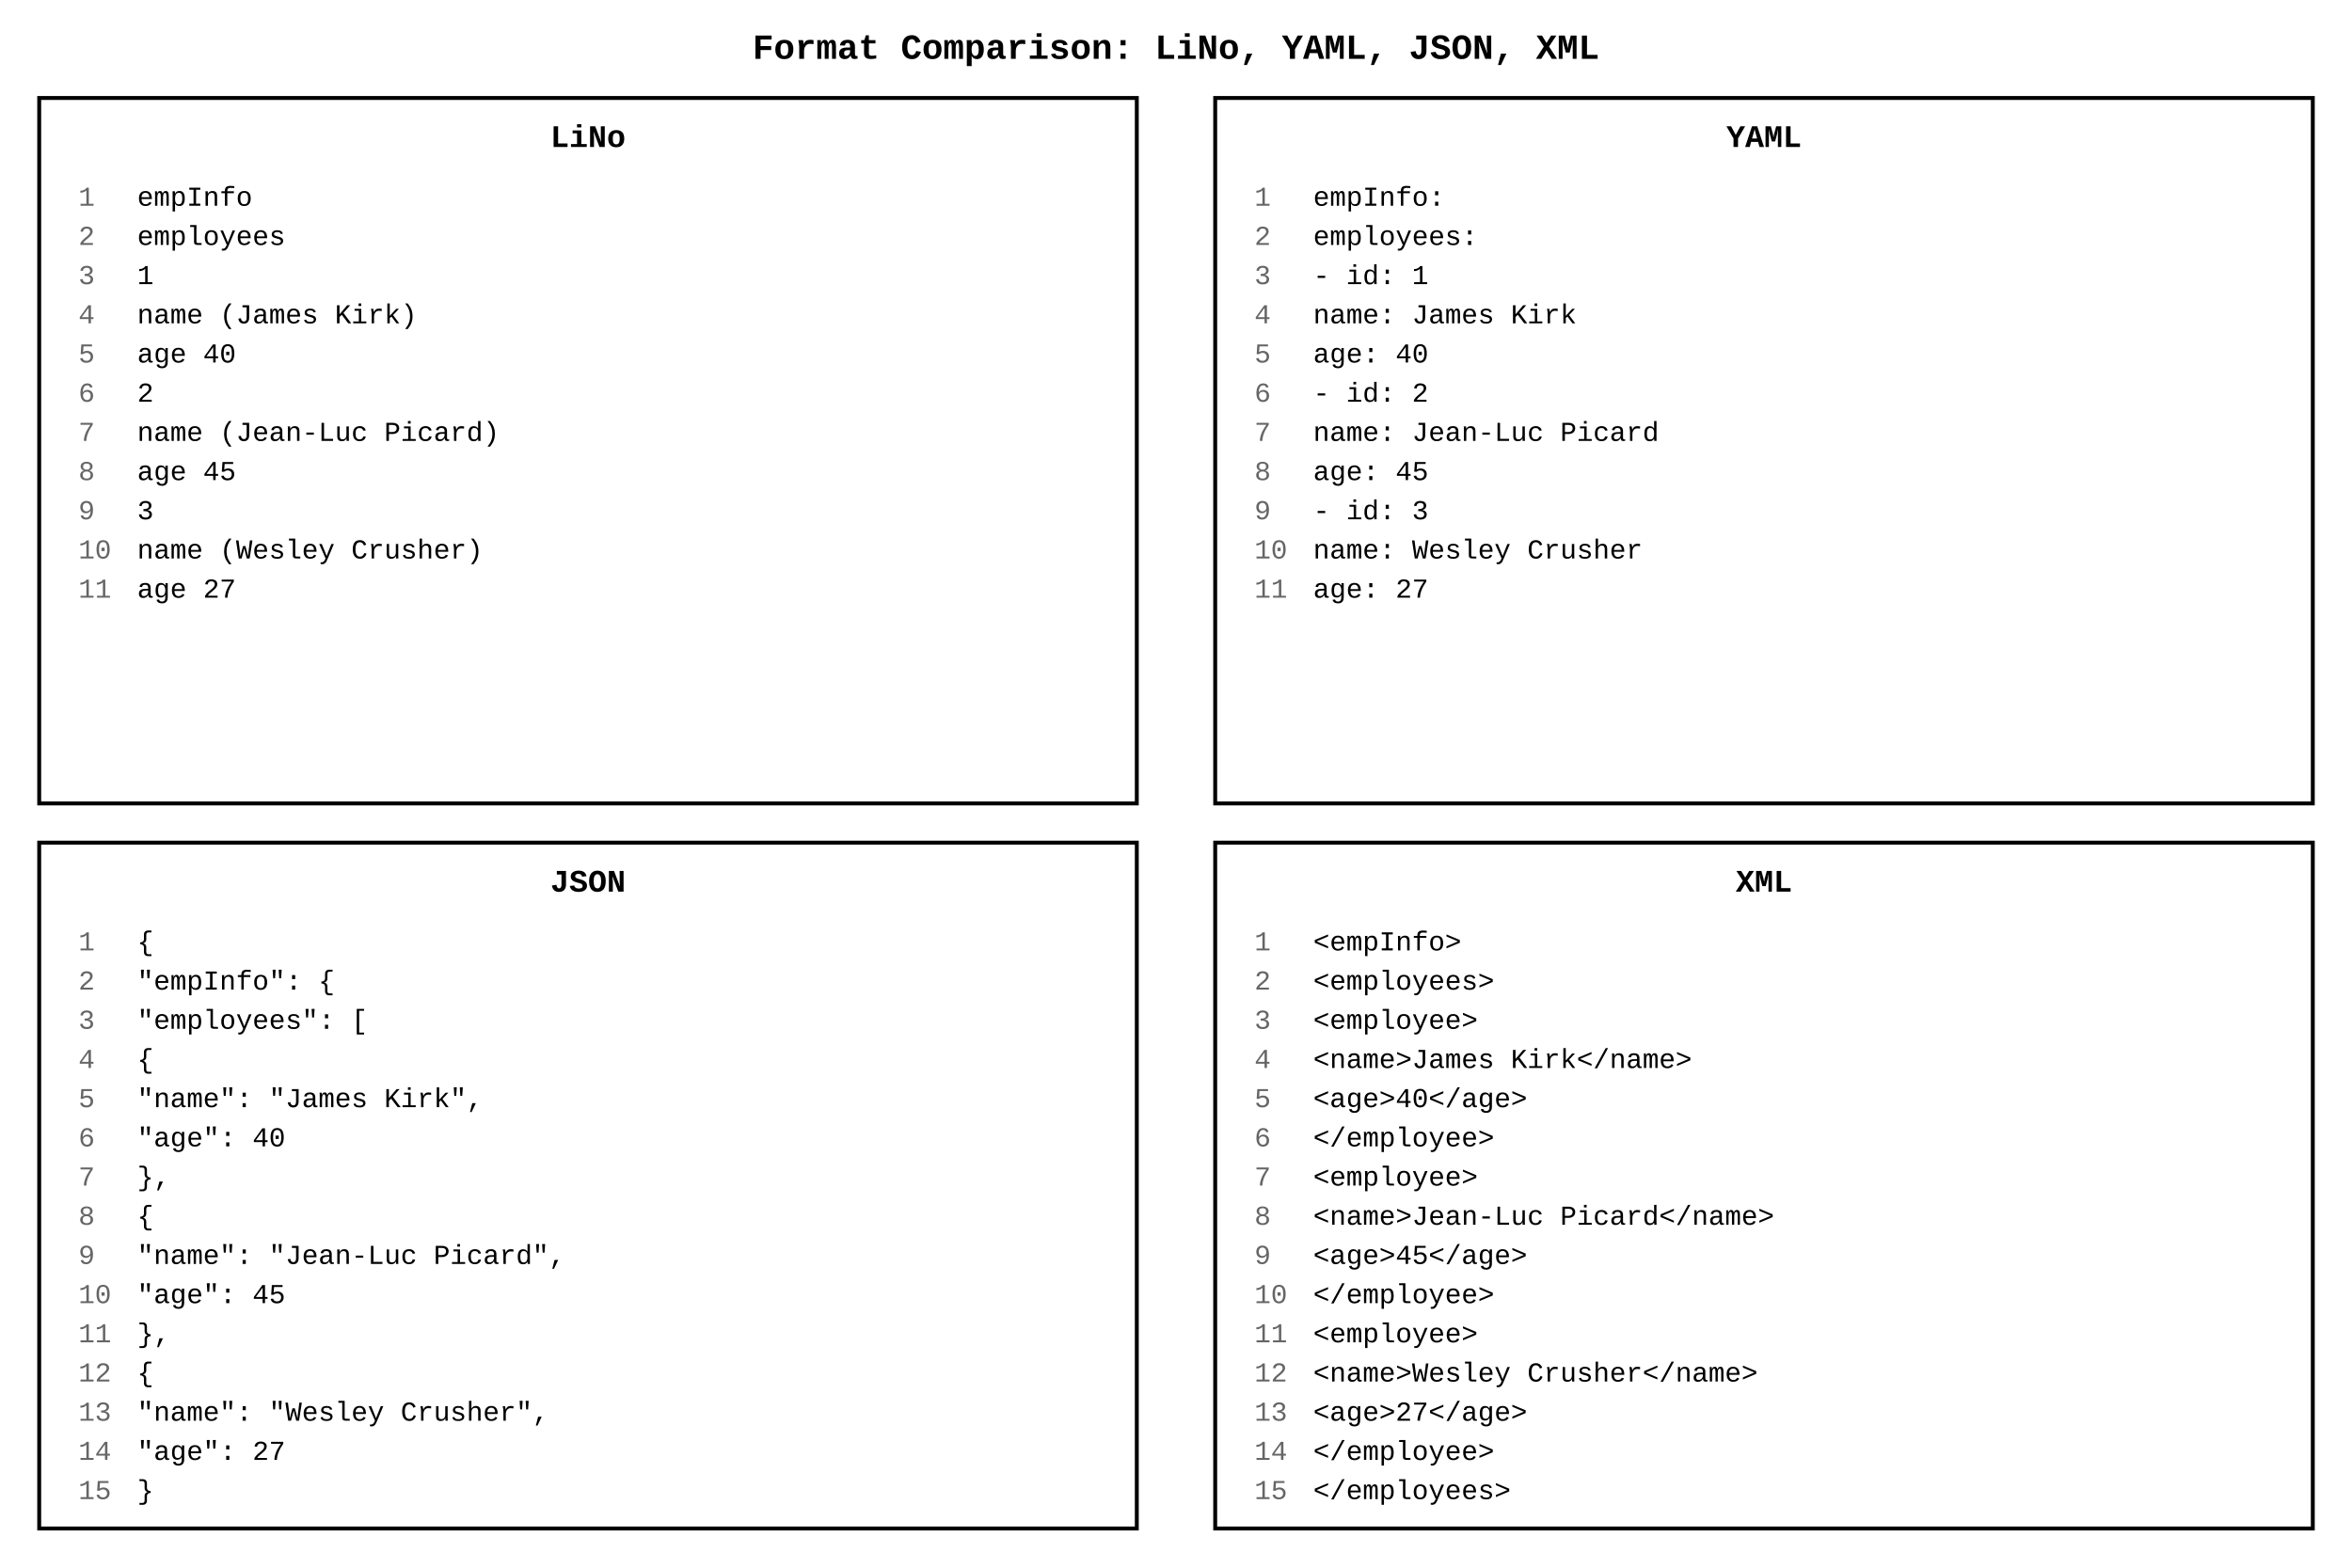
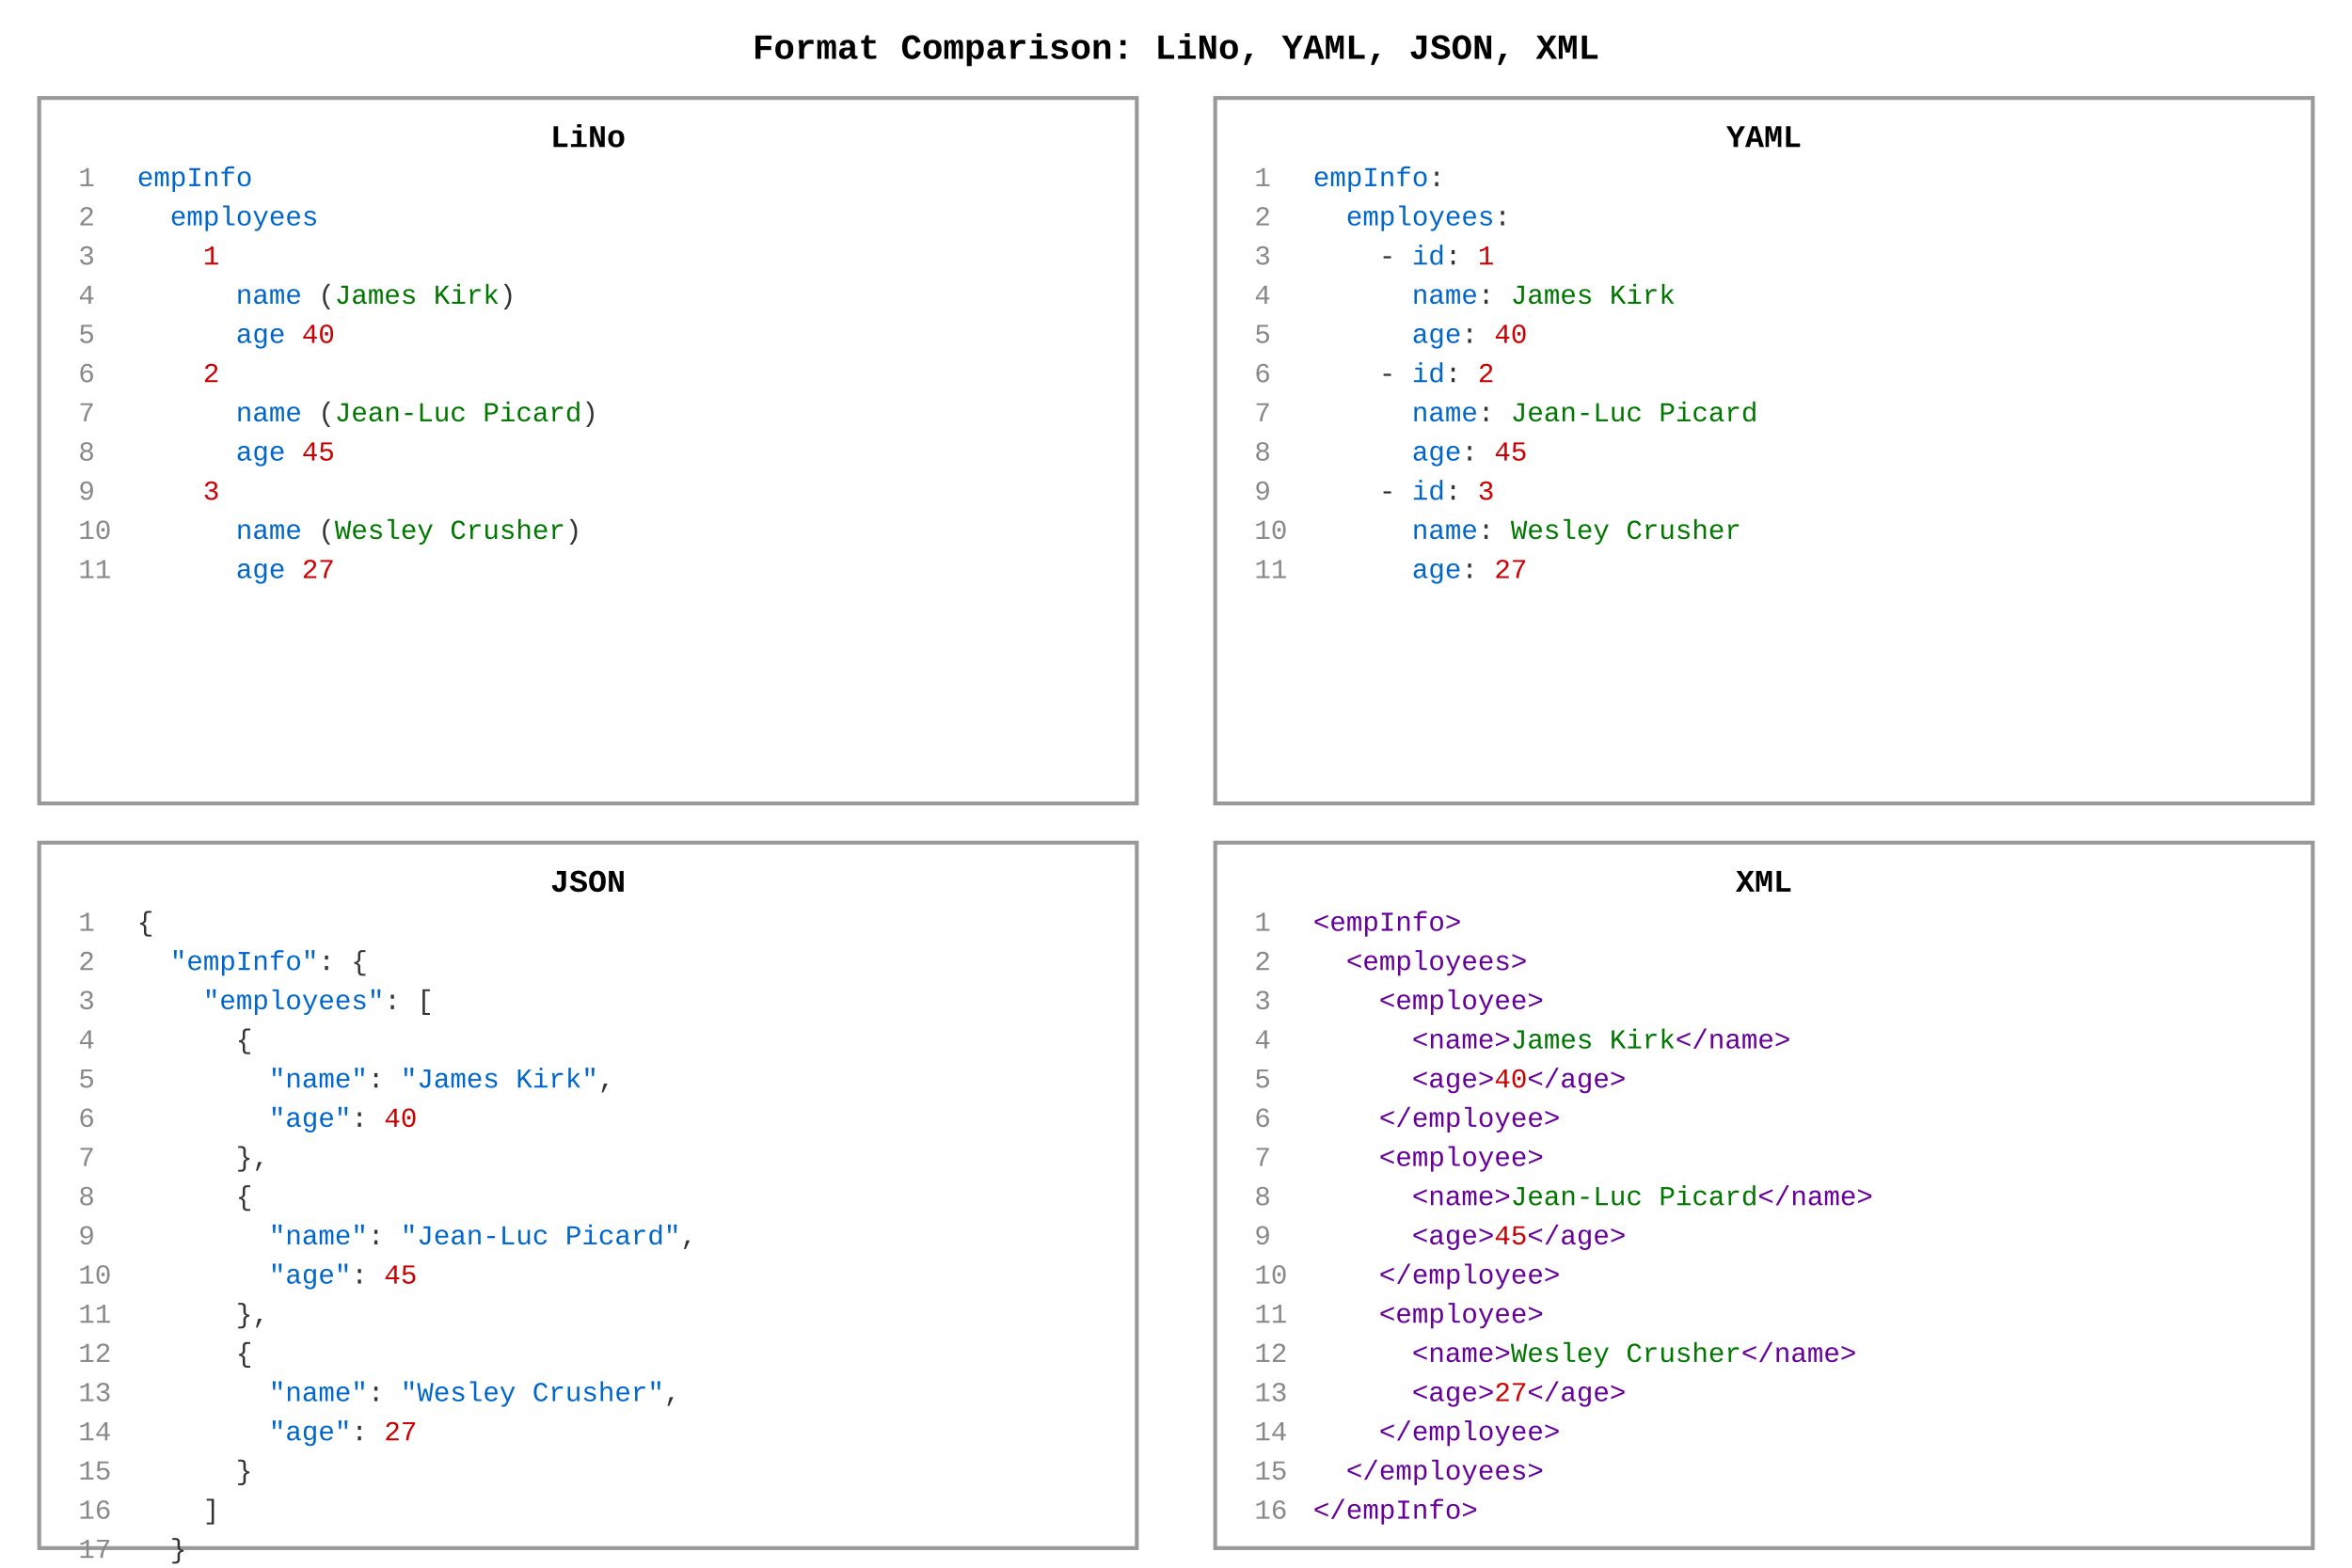
<svg xmlns="http://www.w3.org/2000/svg" viewBox="0 0 1200 800" style="font-family: 'Courier New', monospace; font-size: 14px;">
  <defs>
    <style>
-       .title { font-size: 18px; font-weight: bold; }
-       .format-title { font-size: 16px; font-weight: bold; }
-       .line-number { fill: #666; }
-       .code-text { fill: #000; }
-       .border { fill: none; stroke: #000; stroke-width: 2; }
+       .title { font-size: 18px; font-weight: bold; fill: #000000; }
+       .format-title { font-size: 16px; font-weight: bold; fill: #000000; }
+       .line-number { fill: #888888; }
+       .border { fill: none; stroke: #999999; stroke-width: 2; }
+       .bg { fill: transparent; }
    </style>
  </defs>
+   <rect x="0" y="0" width="1200" height="800" class="bg" />
  <text x="600" y="30" text-anchor="middle" class="title">Format Comparison: LiNo, YAML, JSON, XML</text>
  <rect x="20" y="50" width="560" height="360" class="border" />
  <text x="300" y="75" text-anchor="middle" class="format-title">LiNo</text>
-   <text x="40" y="105" class="line-number">1</text>
-   <text x="70" y="105" class="code-text">empInfo</text>
-   <text x="40" y="125" class="line-number">2</text>
-   <text x="70" y="125" class="code-text">  employees</text>
-   <text x="40" y="145" class="line-number">3</text>
-   <text x="70" y="145" class="code-text">    1</text>
-   <text x="40" y="165" class="line-number">4</text>
-   <text x="70" y="165" class="code-text">      name (James Kirk)</text>
-   <text x="40" y="185" class="line-number">5</text>
-   <text x="70" y="185" class="code-text">      age 40</text>
-   <text x="40" y="205" class="line-number">6</text>
-   <text x="70" y="205" class="code-text">    2</text>
-   <text x="40" y="225" class="line-number">7</text>
-   <text x="70" y="225" class="code-text">      name (Jean-Luc Picard)</text>
-   <text x="40" y="245" class="line-number">8</text>
-   <text x="70" y="245" class="code-text">      age 45</text>
-   <text x="40" y="265" class="line-number">9</text>
-   <text x="70" y="265" class="code-text">    3</text>
-   <text x="40" y="285" class="line-number">10</text>
-   <text x="70" y="285" class="code-text">      name (Wesley Crusher)</text>
-   <text x="40" y="305" class="line-number">11</text>
-   <text x="70" y="305" class="code-text">      age 27</text>
+   <text class="line-number">
+     <tspan x="40" y="95">1</tspan>
+   </text>
+   <text xml:space="preserve">
+     <tspan x="70" y="95" fill="#0066cc">empInfo</tspan>
+   </text>
+   <text class="line-number">
+     <tspan x="40" y="115">2</tspan>
+   </text>
+   <text xml:space="preserve">
+     <tspan x="70" y="115" fill="#333333">  </tspan>
+     <tspan x="86.8" y="115" fill="#0066cc">employees</tspan>
+   </text>
+   <text class="line-number">
+     <tspan x="40" y="135">3</tspan>
+   </text>
+   <text xml:space="preserve">
+     <tspan x="70" y="135" fill="#333333">    </tspan>
+     <tspan x="103.6" y="135" fill="#cc0000">1</tspan>
+   </text>
+   <text class="line-number">
+     <tspan x="40" y="155">4</tspan>
+   </text>
+   <text xml:space="preserve">
+     <tspan x="70" y="155" fill="#333333">      </tspan>
+     <tspan x="120.4" y="155" fill="#0066cc">name</tspan>
+     <tspan x="154.0" y="155" fill="#333333"> </tspan>
+     <tspan x="162.4" y="155" fill="#333333">(</tspan>
+     <tspan x="170.8" y="155" fill="#007700">James Kirk</tspan>
+     <tspan x="254.8" y="155" fill="#333333">)</tspan>
+   </text>
+   <text class="line-number">
+     <tspan x="40" y="175">5</tspan>
+   </text>
+   <text xml:space="preserve">
+     <tspan x="70" y="175" fill="#333333">      </tspan>
+     <tspan x="120.4" y="175" fill="#0066cc">age</tspan>
+     <tspan x="145.6" y="175" fill="#333333"> </tspan>
+     <tspan x="154" y="175" fill="#cc0000">40</tspan>
+   </text>
+   <text class="line-number">
+     <tspan x="40" y="195">6</tspan>
+   </text>
+   <text xml:space="preserve">
+     <tspan x="70" y="195" fill="#333333">    </tspan>
+     <tspan x="103.6" y="195" fill="#cc0000">2</tspan>
+   </text>
+   <text class="line-number">
+     <tspan x="40" y="215">7</tspan>
+   </text>
+   <text xml:space="preserve">
+     <tspan x="70" y="215" fill="#333333">      </tspan>
+     <tspan x="120.4" y="215" fill="#0066cc">name</tspan>
+     <tspan x="154.0" y="215" fill="#333333"> </tspan>
+     <tspan x="162.4" y="215" fill="#333333">(</tspan>
+     <tspan x="170.8" y="215" fill="#007700">Jean-Luc Picard</tspan>
+     <tspan x="296.8" y="215" fill="#333333">)</tspan>
+   </text>
+   <text class="line-number">
+     <tspan x="40" y="235">8</tspan>
+   </text>
+   <text xml:space="preserve">
+     <tspan x="70" y="235" fill="#333333">      </tspan>
+     <tspan x="120.4" y="235" fill="#0066cc">age</tspan>
+     <tspan x="145.6" y="235" fill="#333333"> </tspan>
+     <tspan x="154" y="235" fill="#cc0000">45</tspan>
+   </text>
+   <text class="line-number">
+     <tspan x="40" y="255">9</tspan>
+   </text>
+   <text xml:space="preserve">
+     <tspan x="70" y="255" fill="#333333">    </tspan>
+     <tspan x="103.6" y="255" fill="#cc0000">3</tspan>
+   </text>
+   <text class="line-number">
+     <tspan x="40" y="275">10</tspan>
+   </text>
+   <text xml:space="preserve">
+     <tspan x="70" y="275" fill="#333333">      </tspan>
+     <tspan x="120.4" y="275" fill="#0066cc">name</tspan>
+     <tspan x="154.0" y="275" fill="#333333"> </tspan>
+     <tspan x="162.4" y="275" fill="#333333">(</tspan>
+     <tspan x="170.8" y="275" fill="#007700">Wesley Crusher</tspan>
+     <tspan x="288.4" y="275" fill="#333333">)</tspan>
+   </text>
+   <text class="line-number">
+     <tspan x="40" y="295">11</tspan>
+   </text>
+   <text xml:space="preserve">
+     <tspan x="70" y="295" fill="#333333">      </tspan>
+     <tspan x="120.4" y="295" fill="#0066cc">age</tspan>
+     <tspan x="145.6" y="295" fill="#333333"> </tspan>
+     <tspan x="154" y="295" fill="#cc0000">27</tspan>
+   </text>
  <rect x="620" y="50" width="560" height="360" class="border" />
  <text x="900" y="75" text-anchor="middle" class="format-title">YAML</text>
-   <text x="640" y="105" class="line-number">1</text>
-   <text x="670" y="105" class="code-text">empInfo:</text>
-   <text x="640" y="125" class="line-number">2</text>
-   <text x="670" y="125" class="code-text">  employees:</text>
-   <text x="640" y="145" class="line-number">3</text>
-   <text x="670" y="145" class="code-text">    - id: 1</text>
-   <text x="640" y="165" class="line-number">4</text>
-   <text x="670" y="165" class="code-text">      name: James Kirk</text>
-   <text x="640" y="185" class="line-number">5</text>
-   <text x="670" y="185" class="code-text">      age: 40</text>
-   <text x="640" y="205" class="line-number">6</text>
-   <text x="670" y="205" class="code-text">    - id: 2</text>
-   <text x="640" y="225" class="line-number">7</text>
-   <text x="670" y="225" class="code-text">      name: Jean-Luc Picard</text>
-   <text x="640" y="245" class="line-number">8</text>
-   <text x="670" y="245" class="code-text">      age: 45</text>
-   <text x="640" y="265" class="line-number">9</text>
-   <text x="670" y="265" class="code-text">    - id: 3</text>
-   <text x="640" y="285" class="line-number">10</text>
-   <text x="670" y="285" class="code-text">      name: Wesley Crusher</text>
-   <text x="640" y="305" class="line-number">11</text>
-   <text x="670" y="305" class="code-text">      age: 27</text>
-   <rect x="20" y="430" width="560" height="350" class="border" />
+   <text class="line-number">
+     <tspan x="640" y="95">1</tspan>
+   </text>
+   <text xml:space="preserve">
+     <tspan x="670" y="95" fill="#0066cc">empInfo</tspan>
+     <tspan x="728.8" y="95" fill="#333333">:</tspan>
+   </text>
+   <text class="line-number">
+     <tspan x="640" y="115">2</tspan>
+   </text>
+   <text xml:space="preserve">
+     <tspan x="670" y="115" fill="#333333">  </tspan>
+     <tspan x="686.8" y="115" fill="#0066cc">employees</tspan>
+     <tspan x="762.4" y="115" fill="#333333">:</tspan>
+   </text>
+   <text class="line-number">
+     <tspan x="640" y="135">3</tspan>
+   </text>
+   <text xml:space="preserve">
+     <tspan x="670" y="135" fill="#333333">    </tspan>
+     <tspan x="703.6" y="135" fill="#333333">- </tspan>
+     <tspan x="720.4" y="135" fill="#0066cc">id</tspan>
+     <tspan x="737.2" y="135" fill="#333333">:</tspan>
+     <tspan x="745.6" y="135" fill="#333333"> </tspan>
+     <tspan x="754" y="135" fill="#cc0000">1</tspan>
+   </text>
+   <text class="line-number">
+     <tspan x="640" y="155">4</tspan>
+   </text>
+   <text xml:space="preserve">
+     <tspan x="670" y="155" fill="#333333">      </tspan>
+     <tspan x="720.4" y="155" fill="#0066cc">name</tspan>
+     <tspan x="754.0" y="155" fill="#333333">:</tspan>
+     <tspan x="762.4" y="155" fill="#333333"> </tspan>
+     <tspan x="770.8" y="155" fill="#007700">James Kirk</tspan>
+   </text>
+   <text class="line-number">
+     <tspan x="640" y="175">5</tspan>
+   </text>
+   <text xml:space="preserve">
+     <tspan x="670" y="175" fill="#333333">      </tspan>
+     <tspan x="720.4" y="175" fill="#0066cc">age</tspan>
+     <tspan x="745.6" y="175" fill="#333333">:</tspan>
+     <tspan x="754.0" y="175" fill="#333333"> </tspan>
+     <tspan x="762.4" y="175" fill="#cc0000">40</tspan>
+   </text>
+   <text class="line-number">
+     <tspan x="640" y="195">6</tspan>
+   </text>
+   <text xml:space="preserve">
+     <tspan x="670" y="195" fill="#333333">    </tspan>
+     <tspan x="703.6" y="195" fill="#333333">- </tspan>
+     <tspan x="720.4" y="195" fill="#0066cc">id</tspan>
+     <tspan x="737.2" y="195" fill="#333333">:</tspan>
+     <tspan x="745.6" y="195" fill="#333333"> </tspan>
+     <tspan x="754" y="195" fill="#cc0000">2</tspan>
+   </text>
+   <text class="line-number">
+     <tspan x="640" y="215">7</tspan>
+   </text>
+   <text xml:space="preserve">
+     <tspan x="670" y="215" fill="#333333">      </tspan>
+     <tspan x="720.4" y="215" fill="#0066cc">name</tspan>
+     <tspan x="754.0" y="215" fill="#333333">:</tspan>
+     <tspan x="762.4" y="215" fill="#333333"> </tspan>
+     <tspan x="770.8" y="215" fill="#007700">Jean-Luc Picard</tspan>
+   </text>
+   <text class="line-number">
+     <tspan x="640" y="235">8</tspan>
+   </text>
+   <text xml:space="preserve">
+     <tspan x="670" y="235" fill="#333333">      </tspan>
+     <tspan x="720.4" y="235" fill="#0066cc">age</tspan>
+     <tspan x="745.6" y="235" fill="#333333">:</tspan>
+     <tspan x="754.0" y="235" fill="#333333"> </tspan>
+     <tspan x="762.4" y="235" fill="#cc0000">45</tspan>
+   </text>
+   <text class="line-number">
+     <tspan x="640" y="255">9</tspan>
+   </text>
+   <text xml:space="preserve">
+     <tspan x="670" y="255" fill="#333333">    </tspan>
+     <tspan x="703.6" y="255" fill="#333333">- </tspan>
+     <tspan x="720.4" y="255" fill="#0066cc">id</tspan>
+     <tspan x="737.2" y="255" fill="#333333">:</tspan>
+     <tspan x="745.6" y="255" fill="#333333"> </tspan>
+     <tspan x="754" y="255" fill="#cc0000">3</tspan>
+   </text>
+   <text class="line-number">
+     <tspan x="640" y="275">10</tspan>
+   </text>
+   <text xml:space="preserve">
+     <tspan x="670" y="275" fill="#333333">      </tspan>
+     <tspan x="720.4" y="275" fill="#0066cc">name</tspan>
+     <tspan x="754.0" y="275" fill="#333333">:</tspan>
+     <tspan x="762.4" y="275" fill="#333333"> </tspan>
+     <tspan x="770.8" y="275" fill="#007700">Wesley Crusher</tspan>
+   </text>
+   <text class="line-number">
+     <tspan x="640" y="295">11</tspan>
+   </text>
+   <text xml:space="preserve">
+     <tspan x="670" y="295" fill="#333333">      </tspan>
+     <tspan x="720.4" y="295" fill="#0066cc">age</tspan>
+     <tspan x="745.6" y="295" fill="#333333">:</tspan>
+     <tspan x="754.0" y="295" fill="#333333"> </tspan>
+     <tspan x="762.4" y="295" fill="#cc0000">27</tspan>
+   </text>
+   <rect x="20" y="430" width="560" height="360" class="border" />
  <text x="300" y="455" text-anchor="middle" class="format-title">JSON</text>
-   <text x="40" y="485" class="line-number">1</text>
-   <text x="70" y="485" class="code-text">{</text>
-   <text x="40" y="505" class="line-number">2</text>
-   <text x="70" y="505" class="code-text">  "empInfo": {</text>
-   <text x="40" y="525" class="line-number">3</text>
-   <text x="70" y="525" class="code-text">    "employees": [</text>
-   <text x="40" y="545" class="line-number">4</text>
-   <text x="70" y="545" class="code-text">      {</text>
-   <text x="40" y="565" class="line-number">5</text>
-   <text x="70" y="565" class="code-text">        "name": "James Kirk",</text>
-   <text x="40" y="585" class="line-number">6</text>
-   <text x="70" y="585" class="code-text">        "age": 40</text>
-   <text x="40" y="605" class="line-number">7</text>
-   <text x="70" y="605" class="code-text">      },</text>
-   <text x="40" y="625" class="line-number">8</text>
-   <text x="70" y="625" class="code-text">      {</text>
-   <text x="40" y="645" class="line-number">9</text>
-   <text x="70" y="645" class="code-text">        "name": "Jean-Luc Picard",</text>
-   <text x="40" y="665" class="line-number">10</text>
-   <text x="70" y="665" class="code-text">        "age": 45</text>
-   <text x="40" y="685" class="line-number">11</text>
-   <text x="70" y="685" class="code-text">      },</text>
-   <text x="40" y="705" class="line-number">12</text>
-   <text x="70" y="705" class="code-text">      {</text>
-   <text x="40" y="725" class="line-number">13</text>
-   <text x="70" y="725" class="code-text">        "name": "Wesley Crusher",</text>
-   <text x="40" y="745" class="line-number">14</text>
-   <text x="70" y="745" class="code-text">        "age": 27</text>
-   <text x="40" y="765" class="line-number">15</text>
-   <text x="70" y="765" class="code-text">      }</text>
-   <rect x="620" y="430" width="560" height="350" class="border" />
+   <text class="line-number">
+     <tspan x="40" y="475">1</tspan>
+   </text>
+   <text xml:space="preserve">
+     <tspan x="70" y="475" fill="#333333">{</tspan>
+   </text>
+   <text class="line-number">
+     <tspan x="40" y="495">2</tspan>
+   </text>
+   <text xml:space="preserve">
+     <tspan x="70" y="495" fill="#333333">  </tspan>
+     <tspan x="86.8" y="495" fill="#0066cc">"empInfo"</tspan>
+     <tspan x="162.4" y="495" fill="#333333">:</tspan>
+     <tspan x="170.8" y="495" fill="#333333"> </tspan>
+     <tspan x="179.2" y="495" fill="#333333">{</tspan>
+   </text>
+   <text class="line-number">
+     <tspan x="40" y="515">3</tspan>
+   </text>
+   <text xml:space="preserve">
+     <tspan x="70" y="515" fill="#333333">    </tspan>
+     <tspan x="103.6" y="515" fill="#0066cc">"employees"</tspan>
+     <tspan x="196.0" y="515" fill="#333333">:</tspan>
+     <tspan x="204.4" y="515" fill="#333333"> </tspan>
+     <tspan x="212.8" y="515" fill="#333333">[</tspan>
+   </text>
+   <text class="line-number">
+     <tspan x="40" y="535">4</tspan>
+   </text>
+   <text xml:space="preserve">
+     <tspan x="70" y="535" fill="#333333">      </tspan>
+     <tspan x="120.4" y="535" fill="#333333">{</tspan>
+   </text>
+   <text class="line-number">
+     <tspan x="40" y="555">5</tspan>
+   </text>
+   <text xml:space="preserve">
+     <tspan x="70" y="555" fill="#333333">        </tspan>
+     <tspan x="137.2" y="555" fill="#0066cc">"name"</tspan>
+     <tspan x="187.6" y="555" fill="#333333">:</tspan>
+     <tspan x="196.0" y="555" fill="#333333"> </tspan>
+     <tspan x="204.4" y="555" fill="#0066cc">"James Kirk"</tspan>
+     <tspan x="305.2" y="555" fill="#333333">,</tspan>
+   </text>
+   <text class="line-number">
+     <tspan x="40" y="575">6</tspan>
+   </text>
+   <text xml:space="preserve">
+     <tspan x="70" y="575" fill="#333333">        </tspan>
+     <tspan x="137.2" y="575" fill="#0066cc">"age"</tspan>
+     <tspan x="179.2" y="575" fill="#333333">:</tspan>
+     <tspan x="187.6" y="575" fill="#333333"> </tspan>
+     <tspan x="196.0" y="575" fill="#cc0000">40</tspan>
+   </text>
+   <text class="line-number">
+     <tspan x="40" y="595">7</tspan>
+   </text>
+   <text xml:space="preserve">
+     <tspan x="70" y="595" fill="#333333">      </tspan>
+     <tspan x="120.4" y="595" fill="#333333">}</tspan>
+     <tspan x="128.8" y="595" fill="#333333">,</tspan>
+   </text>
+   <text class="line-number">
+     <tspan x="40" y="615">8</tspan>
+   </text>
+   <text xml:space="preserve">
+     <tspan x="70" y="615" fill="#333333">      </tspan>
+     <tspan x="120.4" y="615" fill="#333333">{</tspan>
+   </text>
+   <text class="line-number">
+     <tspan x="40" y="635">9</tspan>
+   </text>
+   <text xml:space="preserve">
+     <tspan x="70" y="635" fill="#333333">        </tspan>
+     <tspan x="137.2" y="635" fill="#0066cc">"name"</tspan>
+     <tspan x="187.6" y="635" fill="#333333">:</tspan>
+     <tspan x="196.0" y="635" fill="#333333"> </tspan>
+     <tspan x="204.4" y="635" fill="#0066cc">"Jean-Luc Picard"</tspan>
+     <tspan x="347.2" y="635" fill="#333333">,</tspan>
+   </text>
+   <text class="line-number">
+     <tspan x="40" y="655">10</tspan>
+   </text>
+   <text xml:space="preserve">
+     <tspan x="70" y="655" fill="#333333">        </tspan>
+     <tspan x="137.2" y="655" fill="#0066cc">"age"</tspan>
+     <tspan x="179.2" y="655" fill="#333333">:</tspan>
+     <tspan x="187.6" y="655" fill="#333333"> </tspan>
+     <tspan x="196.0" y="655" fill="#cc0000">45</tspan>
+   </text>
+   <text class="line-number">
+     <tspan x="40" y="675">11</tspan>
+   </text>
+   <text xml:space="preserve">
+     <tspan x="70" y="675" fill="#333333">      </tspan>
+     <tspan x="120.4" y="675" fill="#333333">}</tspan>
+     <tspan x="128.8" y="675" fill="#333333">,</tspan>
+   </text>
+   <text class="line-number">
+     <tspan x="40" y="695">12</tspan>
+   </text>
+   <text xml:space="preserve">
+     <tspan x="70" y="695" fill="#333333">      </tspan>
+     <tspan x="120.4" y="695" fill="#333333">{</tspan>
+   </text>
+   <text class="line-number">
+     <tspan x="40" y="715">13</tspan>
+   </text>
+   <text xml:space="preserve">
+     <tspan x="70" y="715" fill="#333333">        </tspan>
+     <tspan x="137.2" y="715" fill="#0066cc">"name"</tspan>
+     <tspan x="187.6" y="715" fill="#333333">:</tspan>
+     <tspan x="196.0" y="715" fill="#333333"> </tspan>
+     <tspan x="204.4" y="715" fill="#0066cc">"Wesley Crusher"</tspan>
+     <tspan x="338.8" y="715" fill="#333333">,</tspan>
+   </text>
+   <text class="line-number">
+     <tspan x="40" y="735">14</tspan>
+   </text>
+   <text xml:space="preserve">
+     <tspan x="70" y="735" fill="#333333">        </tspan>
+     <tspan x="137.2" y="735" fill="#0066cc">"age"</tspan>
+     <tspan x="179.2" y="735" fill="#333333">:</tspan>
+     <tspan x="187.6" y="735" fill="#333333"> </tspan>
+     <tspan x="196.0" y="735" fill="#cc0000">27</tspan>
+   </text>
+   <text class="line-number">
+     <tspan x="40" y="755">15</tspan>
+   </text>
+   <text xml:space="preserve">
+     <tspan x="70" y="755" fill="#333333">      </tspan>
+     <tspan x="120.4" y="755" fill="#333333">}</tspan>
+   </text>
+   <text class="line-number">
+     <tspan x="40" y="775">16</tspan>
+   </text>
+   <text xml:space="preserve">
+     <tspan x="70" y="775" fill="#333333">    </tspan>
+     <tspan x="103.6" y="775" fill="#333333">]</tspan>
+   </text>
+   <text class="line-number">
+     <tspan x="40" y="795">17</tspan>
+   </text>
+   <text xml:space="preserve">
+     <tspan x="70" y="795" fill="#333333">  </tspan>
+     <tspan x="86.8" y="795" fill="#333333">}</tspan>
+   </text>
+   <text class="line-number">
+     <tspan x="40" y="815">18</tspan>
+   </text>
+   <text xml:space="preserve">
+     <tspan x="70" y="815" fill="#333333">}</tspan>
+   </text>
+   <rect x="620" y="430" width="560" height="360" class="border" />
  <text x="900" y="455" text-anchor="middle" class="format-title">XML</text>
-   <text x="640" y="485" class="line-number">1</text>
-   <text x="670" y="485" class="code-text">&lt;empInfo&gt;</text>
-   <text x="640" y="505" class="line-number">2</text>
-   <text x="670" y="505" class="code-text">  &lt;employees&gt;</text>
-   <text x="640" y="525" class="line-number">3</text>
-   <text x="670" y="525" class="code-text">    &lt;employee&gt;</text>
-   <text x="640" y="545" class="line-number">4</text>
-   <text x="670" y="545" class="code-text">      &lt;name&gt;James Kirk&lt;/name&gt;</text>
-   <text x="640" y="565" class="line-number">5</text>
-   <text x="670" y="565" class="code-text">      &lt;age&gt;40&lt;/age&gt;</text>
-   <text x="640" y="585" class="line-number">6</text>
-   <text x="670" y="585" class="code-text">    &lt;/employee&gt;</text>
-   <text x="640" y="605" class="line-number">7</text>
-   <text x="670" y="605" class="code-text">    &lt;employee&gt;</text>
-   <text x="640" y="625" class="line-number">8</text>
-   <text x="670" y="625" class="code-text">      &lt;name&gt;Jean-Luc Picard&lt;/name&gt;</text>
-   <text x="640" y="645" class="line-number">9</text>
-   <text x="670" y="645" class="code-text">      &lt;age&gt;45&lt;/age&gt;</text>
-   <text x="640" y="665" class="line-number">10</text>
-   <text x="670" y="665" class="code-text">    &lt;/employee&gt;</text>
-   <text x="640" y="685" class="line-number">11</text>
-   <text x="670" y="685" class="code-text">    &lt;employee&gt;</text>
-   <text x="640" y="705" class="line-number">12</text>
-   <text x="670" y="705" class="code-text">      &lt;name&gt;Wesley Crusher&lt;/name&gt;</text>
-   <text x="640" y="725" class="line-number">13</text>
-   <text x="670" y="725" class="code-text">      &lt;age&gt;27&lt;/age&gt;</text>
-   <text x="640" y="745" class="line-number">14</text>
-   <text x="670" y="745" class="code-text">    &lt;/employee&gt;</text>
-   <text x="640" y="765" class="line-number">15</text>
-   <text x="670" y="765" class="code-text">  &lt;/employees&gt;</text>
+   <text class="line-number">
+     <tspan x="640" y="475">1</tspan>
+   </text>
+   <text xml:space="preserve">
+     <tspan x="670" y="475" fill="#660099">&lt;</tspan>
+     <tspan x="678.4" y="475" fill="#660099">empInfo</tspan>
+     <tspan x="737.2" y="475" fill="#660099">&gt;</tspan>
+   </text>
+   <text class="line-number">
+     <tspan x="640" y="495">2</tspan>
+   </text>
+   <text xml:space="preserve">
+     <tspan x="670" y="495" fill="#333333">  </tspan>
+     <tspan x="686.8" y="495" fill="#660099">&lt;</tspan>
+     <tspan x="695.2" y="495" fill="#660099">employees</tspan>
+     <tspan x="770.8" y="495" fill="#660099">&gt;</tspan>
+   </text>
+   <text class="line-number">
+     <tspan x="640" y="515">3</tspan>
+   </text>
+   <text xml:space="preserve">
+     <tspan x="670" y="515" fill="#333333">    </tspan>
+     <tspan x="703.6" y="515" fill="#660099">&lt;</tspan>
+     <tspan x="712.0" y="515" fill="#660099">employee</tspan>
+     <tspan x="779.2" y="515" fill="#660099">&gt;</tspan>
+   </text>
+   <text class="line-number">
+     <tspan x="640" y="535">4</tspan>
+   </text>
+   <text xml:space="preserve">
+     <tspan x="670" y="535" fill="#333333">      </tspan>
+     <tspan x="720.4" y="535" fill="#660099">&lt;</tspan>
+     <tspan x="728.8" y="535" fill="#660099">name</tspan>
+     <tspan x="762.4" y="535" fill="#660099">&gt;</tspan>
+     <tspan x="770.8" y="535" fill="#007700">James Kirk</tspan>
+     <tspan x="854.8" y="535" fill="#660099">&lt;</tspan>
+     <tspan x="863.2" y="535" fill="#660099">/</tspan>
+     <tspan x="871.6" y="535" fill="#660099">name</tspan>
+     <tspan x="905.2" y="535" fill="#660099">&gt;</tspan>
+   </text>
+   <text class="line-number">
+     <tspan x="640" y="555">5</tspan>
+   </text>
+   <text xml:space="preserve">
+     <tspan x="670" y="555" fill="#333333">      </tspan>
+     <tspan x="720.4" y="555" fill="#660099">&lt;</tspan>
+     <tspan x="728.8" y="555" fill="#660099">age</tspan>
+     <tspan x="754.0" y="555" fill="#660099">&gt;</tspan>
+     <tspan x="762.4" y="555" fill="#cc0000">40</tspan>
+     <tspan x="779.2" y="555" fill="#660099">&lt;</tspan>
+     <tspan x="787.6" y="555" fill="#660099">/</tspan>
+     <tspan x="796" y="555" fill="#660099">age</tspan>
+     <tspan x="821.2" y="555" fill="#660099">&gt;</tspan>
+   </text>
+   <text class="line-number">
+     <tspan x="640" y="575">6</tspan>
+   </text>
+   <text xml:space="preserve">
+     <tspan x="670" y="575" fill="#333333">    </tspan>
+     <tspan x="703.6" y="575" fill="#660099">&lt;</tspan>
+     <tspan x="712.0" y="575" fill="#660099">/</tspan>
+     <tspan x="720.4" y="575" fill="#660099">employee</tspan>
+     <tspan x="787.6" y="575" fill="#660099">&gt;</tspan>
+   </text>
+   <text class="line-number">
+     <tspan x="640" y="595">7</tspan>
+   </text>
+   <text xml:space="preserve">
+     <tspan x="670" y="595" fill="#333333">    </tspan>
+     <tspan x="703.6" y="595" fill="#660099">&lt;</tspan>
+     <tspan x="712.0" y="595" fill="#660099">employee</tspan>
+     <tspan x="779.2" y="595" fill="#660099">&gt;</tspan>
+   </text>
+   <text class="line-number">
+     <tspan x="640" y="615">8</tspan>
+   </text>
+   <text xml:space="preserve">
+     <tspan x="670" y="615" fill="#333333">      </tspan>
+     <tspan x="720.4" y="615" fill="#660099">&lt;</tspan>
+     <tspan x="728.8" y="615" fill="#660099">name</tspan>
+     <tspan x="762.4" y="615" fill="#660099">&gt;</tspan>
+     <tspan x="770.8" y="615" fill="#007700">Jean-Luc Picard</tspan>
+     <tspan x="896.8" y="615" fill="#660099">&lt;</tspan>
+     <tspan x="905.2" y="615" fill="#660099">/</tspan>
+     <tspan x="913.6" y="615" fill="#660099">name</tspan>
+     <tspan x="947.2" y="615" fill="#660099">&gt;</tspan>
+   </text>
+   <text class="line-number">
+     <tspan x="640" y="635">9</tspan>
+   </text>
+   <text xml:space="preserve">
+     <tspan x="670" y="635" fill="#333333">      </tspan>
+     <tspan x="720.4" y="635" fill="#660099">&lt;</tspan>
+     <tspan x="728.8" y="635" fill="#660099">age</tspan>
+     <tspan x="754.0" y="635" fill="#660099">&gt;</tspan>
+     <tspan x="762.4" y="635" fill="#cc0000">45</tspan>
+     <tspan x="779.2" y="635" fill="#660099">&lt;</tspan>
+     <tspan x="787.6" y="635" fill="#660099">/</tspan>
+     <tspan x="796" y="635" fill="#660099">age</tspan>
+     <tspan x="821.2" y="635" fill="#660099">&gt;</tspan>
+   </text>
+   <text class="line-number">
+     <tspan x="640" y="655">10</tspan>
+   </text>
+   <text xml:space="preserve">
+     <tspan x="670" y="655" fill="#333333">    </tspan>
+     <tspan x="703.6" y="655" fill="#660099">&lt;</tspan>
+     <tspan x="712.0" y="655" fill="#660099">/</tspan>
+     <tspan x="720.4" y="655" fill="#660099">employee</tspan>
+     <tspan x="787.6" y="655" fill="#660099">&gt;</tspan>
+   </text>
+   <text class="line-number">
+     <tspan x="640" y="675">11</tspan>
+   </text>
+   <text xml:space="preserve">
+     <tspan x="670" y="675" fill="#333333">    </tspan>
+     <tspan x="703.6" y="675" fill="#660099">&lt;</tspan>
+     <tspan x="712.0" y="675" fill="#660099">employee</tspan>
+     <tspan x="779.2" y="675" fill="#660099">&gt;</tspan>
+   </text>
+   <text class="line-number">
+     <tspan x="640" y="695">12</tspan>
+   </text>
+   <text xml:space="preserve">
+     <tspan x="670" y="695" fill="#333333">      </tspan>
+     <tspan x="720.4" y="695" fill="#660099">&lt;</tspan>
+     <tspan x="728.8" y="695" fill="#660099">name</tspan>
+     <tspan x="762.4" y="695" fill="#660099">&gt;</tspan>
+     <tspan x="770.8" y="695" fill="#007700">Wesley Crusher</tspan>
+     <tspan x="888.4" y="695" fill="#660099">&lt;</tspan>
+     <tspan x="896.8" y="695" fill="#660099">/</tspan>
+     <tspan x="905.2" y="695" fill="#660099">name</tspan>
+     <tspan x="938.8" y="695" fill="#660099">&gt;</tspan>
+   </text>
+   <text class="line-number">
+     <tspan x="640" y="715">13</tspan>
+   </text>
+   <text xml:space="preserve">
+     <tspan x="670" y="715" fill="#333333">      </tspan>
+     <tspan x="720.4" y="715" fill="#660099">&lt;</tspan>
+     <tspan x="728.8" y="715" fill="#660099">age</tspan>
+     <tspan x="754.0" y="715" fill="#660099">&gt;</tspan>
+     <tspan x="762.4" y="715" fill="#cc0000">27</tspan>
+     <tspan x="779.2" y="715" fill="#660099">&lt;</tspan>
+     <tspan x="787.6" y="715" fill="#660099">/</tspan>
+     <tspan x="796" y="715" fill="#660099">age</tspan>
+     <tspan x="821.2" y="715" fill="#660099">&gt;</tspan>
+   </text>
+   <text class="line-number">
+     <tspan x="640" y="735">14</tspan>
+   </text>
+   <text xml:space="preserve">
+     <tspan x="670" y="735" fill="#333333">    </tspan>
+     <tspan x="703.6" y="735" fill="#660099">&lt;</tspan>
+     <tspan x="712.0" y="735" fill="#660099">/</tspan>
+     <tspan x="720.4" y="735" fill="#660099">employee</tspan>
+     <tspan x="787.6" y="735" fill="#660099">&gt;</tspan>
+   </text>
+   <text class="line-number">
+     <tspan x="640" y="755">15</tspan>
+   </text>
+   <text xml:space="preserve">
+     <tspan x="670" y="755" fill="#333333">  </tspan>
+     <tspan x="686.8" y="755" fill="#660099">&lt;</tspan>
+     <tspan x="695.2" y="755" fill="#660099">/</tspan>
+     <tspan x="703.6" y="755" fill="#660099">employees</tspan>
+     <tspan x="779.2" y="755" fill="#660099">&gt;</tspan>
+   </text>
+   <text class="line-number">
+     <tspan x="640" y="775">16</tspan>
+   </text>
+   <text xml:space="preserve">
+     <tspan x="670" y="775" fill="#660099">&lt;</tspan>
+     <tspan x="678.4" y="775" fill="#660099">/</tspan>
+     <tspan x="686.8" y="775" fill="#660099">empInfo</tspan>
+     <tspan x="745.6" y="775" fill="#660099">&gt;</tspan>
+   </text>
</svg>
